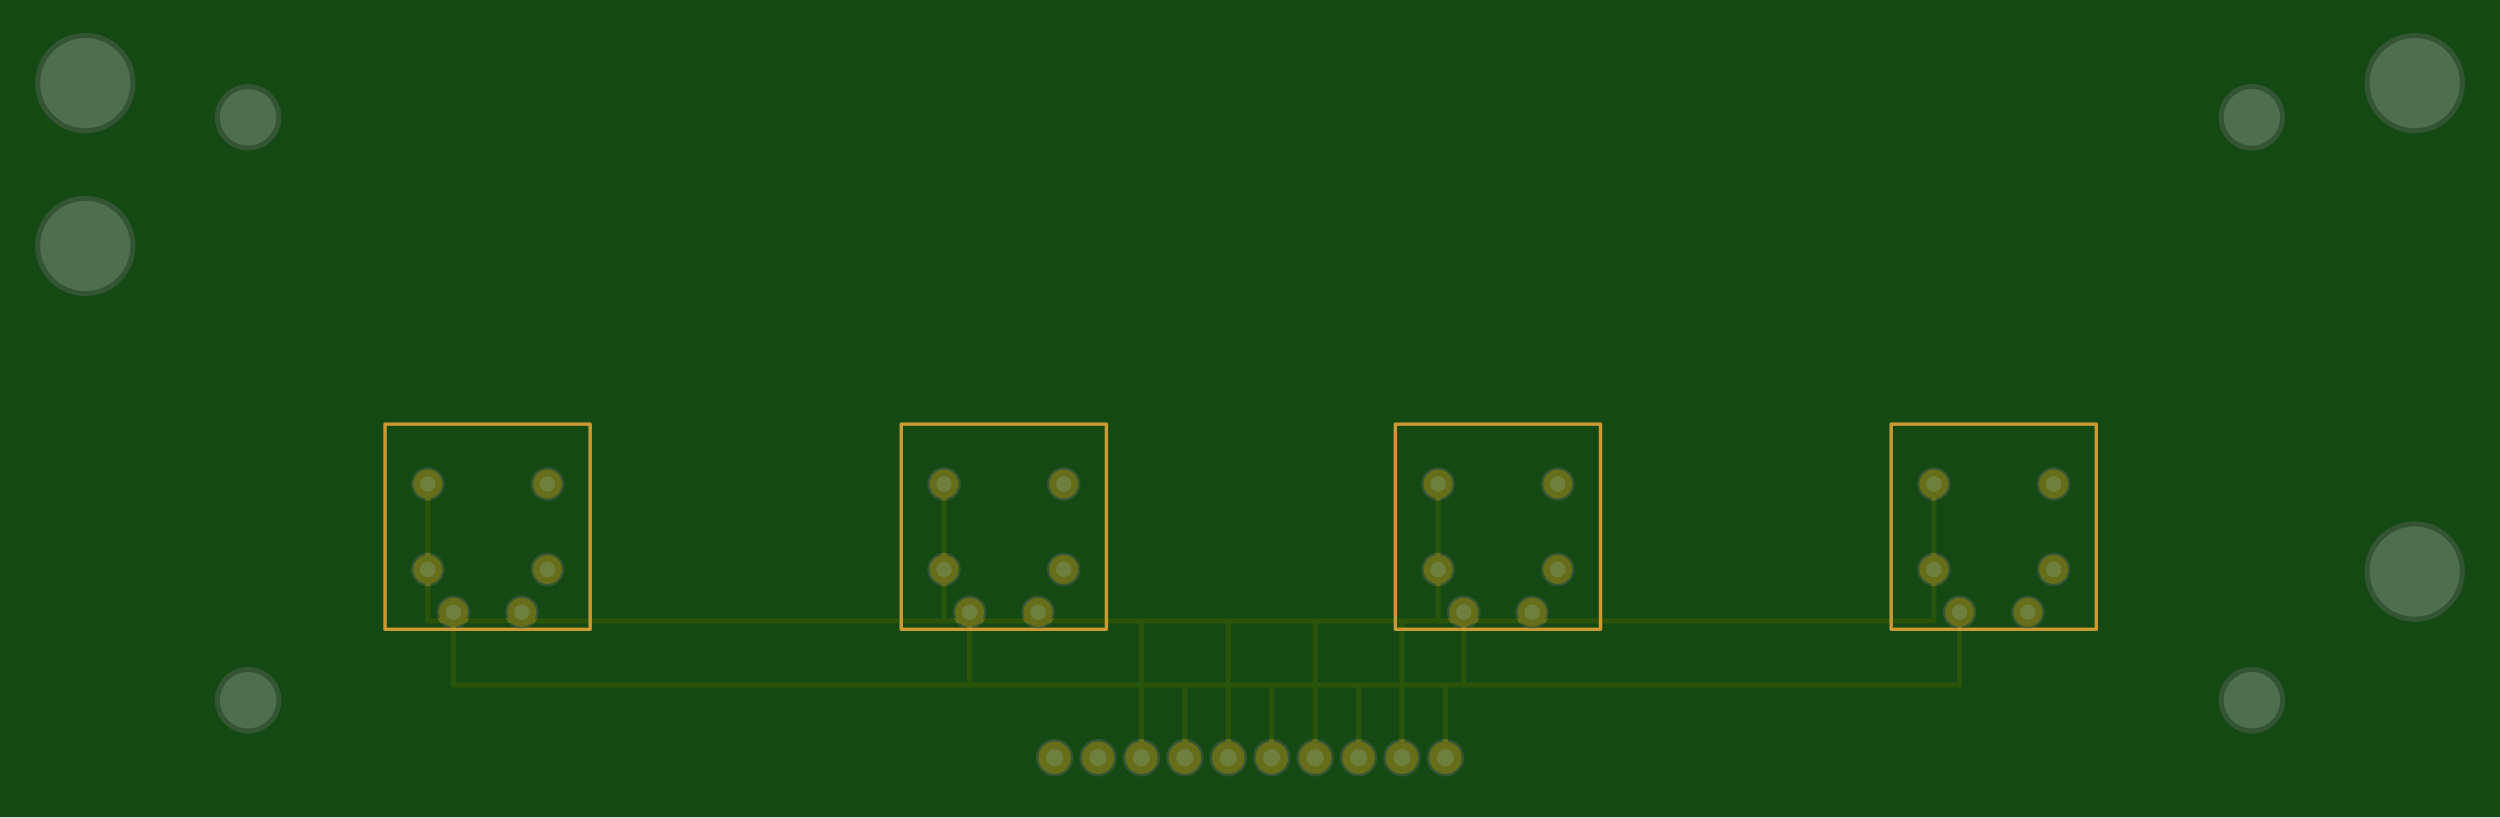
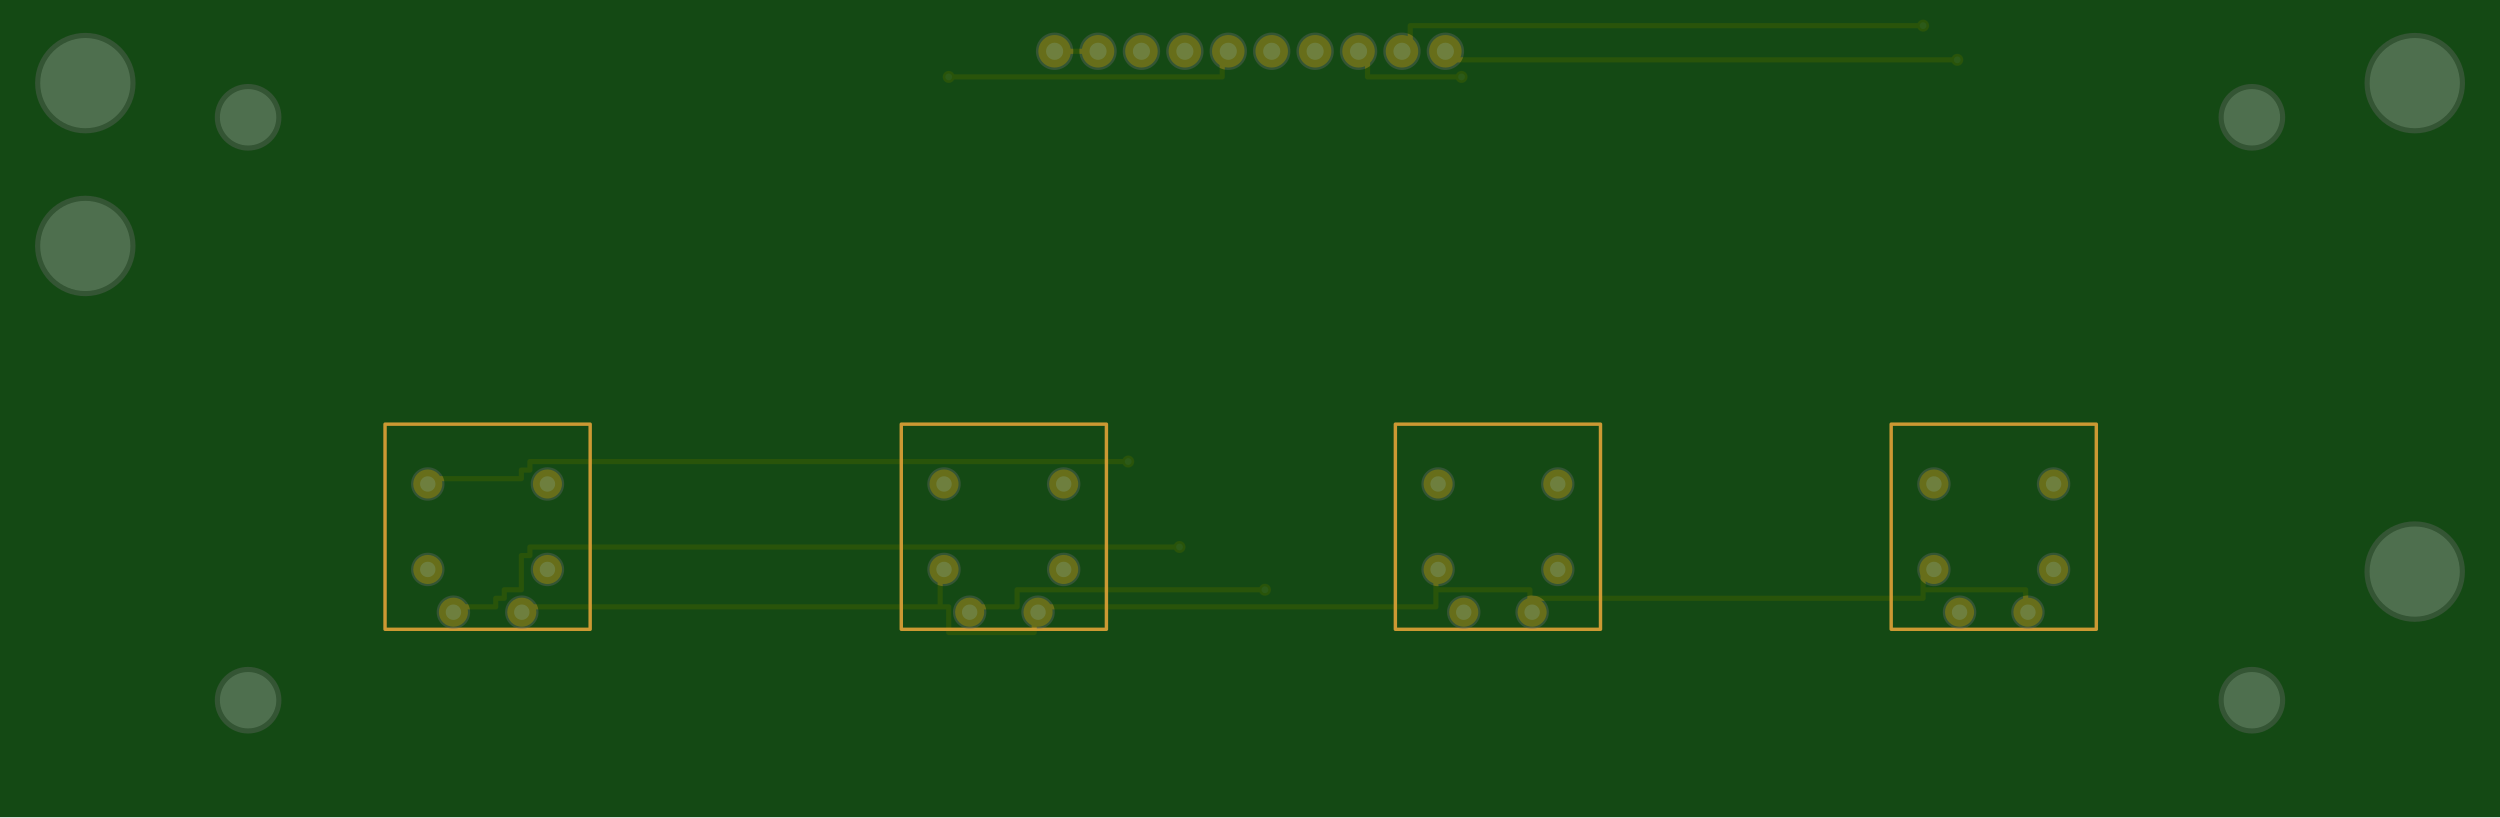
<svg xmlns="http://www.w3.org/2000/svg" version="1.1" stroke-linecap="round" stroke-linejoin="round" stroke-width="0" fill-rule="evenodd" clip-rule="evenodd" fill="#c93" stroke="#c93" viewBox="0 -47.825 146.25 47.825" width="146.25" height="47.825" style="background:#111">
  <defs>
-     <mask id="drill-rJOtbEvLoEqp">
+     <mask id="drill-_8NfL0kxFnr6">
      <rect x="0" y="-47.825" width="146.25" height="47.825" fill="#fff" />
      <g color="#000">
+         <circle cx="25.025" cy="-19.512" r="0.45" />
+         <circle cx="32.025" cy="-19.512" r="0.45" />
+         <circle cx="25.025" cy="-14.512" r="0.45" />
+         <circle cx="32.025" cy="-14.512" r="0.45" />
+         <circle cx="26.525" cy="-12.012" r="0.45" />
+         <circle cx="30.525" cy="-12.012" r="0.45" />
+         <circle cx="55.225" cy="-19.512" r="0.45" />
+         <circle cx="62.225" cy="-19.512" r="0.45" />
+         <circle cx="55.225" cy="-14.512" r="0.45" />
+         <circle cx="62.225" cy="-14.512" r="0.45" />
+         <circle cx="56.725" cy="-12.012" r="0.45" />
+         <circle cx="60.725" cy="-12.012" r="0.45" />
+         <circle cx="84.129" cy="-19.512" r="0.45" />
+         <circle cx="91.129" cy="-19.512" r="0.45" />
+         <circle cx="84.129" cy="-14.512" r="0.45" />
+         <circle cx="91.129" cy="-14.512" r="0.45" />
+         <circle cx="85.629" cy="-12.012" r="0.45" />
+         <circle cx="89.629" cy="-12.012" r="0.45" />
        <circle cx="113.134" cy="-19.512" r="0.45" />
        <circle cx="120.134" cy="-19.512" r="0.45" />
        <circle cx="113.134" cy="-14.512" r="0.45" />
        <circle cx="120.134" cy="-14.512" r="0.45" />
        <circle cx="114.634" cy="-12.012" r="0.45" />
        <circle cx="118.634" cy="-12.012" r="0.45" />
-         <circle cx="84.129" cy="-19.512" r="0.45" />
-         <circle cx="91.129" cy="-19.512" r="0.45" />
-         <circle cx="84.129" cy="-14.512" r="0.45" />
-         <circle cx="91.129" cy="-14.512" r="0.45" />
-         <circle cx="85.629" cy="-12.012" r="0.45" />
-         <circle cx="89.629" cy="-12.012" r="0.45" />
-         <circle cx="55.225" cy="-19.512" r="0.45" />
-         <circle cx="62.225" cy="-19.512" r="0.45" />
-         <circle cx="55.225" cy="-14.512" r="0.45" />
-         <circle cx="62.225" cy="-14.512" r="0.45" />
-         <circle cx="56.725" cy="-12.012" r="0.45" />
-         <circle cx="60.725" cy="-12.012" r="0.45" />
-         <circle cx="25.025" cy="-19.512" r="0.45" />
-         <circle cx="32.025" cy="-19.512" r="0.45" />
-         <circle cx="25.025" cy="-14.512" r="0.45" />
-         <circle cx="32.025" cy="-14.512" r="0.45" />
-         <circle cx="26.525" cy="-12.012" r="0.45" />
-         <circle cx="30.525" cy="-12.012" r="0.45" />
-         <circle cx="61.695" cy="-3.5" r="0.5" />
-         <circle cx="64.235" cy="-3.5" r="0.5" />
-         <circle cx="66.775" cy="-3.5" r="0.5" />
-         <circle cx="69.315" cy="-3.5" r="0.5" />
-         <circle cx="71.855" cy="-3.5" r="0.5" />
-         <circle cx="74.395" cy="-3.5" r="0.5" />
-         <circle cx="76.935" cy="-3.5" r="0.5" />
-         <circle cx="79.475" cy="-3.5" r="0.5" />
-         <circle cx="82.015" cy="-3.5" r="0.5" />
-         <circle cx="84.555" cy="-3.5" r="0.5" />
+         <circle cx="61.695" cy="-44.825" r="0.5" />
+         <circle cx="64.235" cy="-44.825" r="0.5" />
+         <circle cx="66.775" cy="-44.825" r="0.5" />
+         <circle cx="69.315" cy="-44.825" r="0.5" />
+         <circle cx="71.855" cy="-44.825" r="0.5" />
+         <circle cx="74.395" cy="-44.825" r="0.5" />
+         <circle cx="76.935" cy="-44.825" r="0.5" />
+         <circle cx="79.475" cy="-44.825" r="0.5" />
+         <circle cx="82.015" cy="-44.825" r="0.5" />
+         <circle cx="84.555" cy="-44.825" r="0.5" />
+         <circle cx="85.5" cy="-43.325" r="0.2" />
+         <circle cx="55.5" cy="-43.325" r="0.2" />
+         <circle cx="74" cy="-13.325" r="0.2" />
+         <circle cx="112.5" cy="-46.325" r="0.2" />
+         <circle cx="114.5" cy="-44.325" r="0.2" />
+         <circle cx="66" cy="-20.825" r="0.2" />
+         <circle cx="69" cy="-15.825" r="0.2" />
        <circle cx="141.264" cy="-42.962" r="2.638" />
        <circle cx="4.992" cy="-42.963" r="2.638" />
        <circle cx="141.26" cy="-14.387" r="2.638" />
        <circle cx="4.989" cy="-33.437" r="2.638" />
        <circle cx="14.514" cy="-6.862" r="1.649" />
        <circle cx="14.514" cy="-40.963" r="1.649" />
        <circle cx="131.735" cy="-40.963" r="1.649" />
        <circle cx="131.735" cy="-6.862" r="1.649" />
      </g>
    </mask>
-     <mask id="resist-rJOtbEvLoEqp">
+     <mask id="resist-_8NfL0kxFnr6">
      <rect x="0" y="-47.825" width="146.25" height="47.825" fill="#fff" />
      <g color="#000">
        <circle cx="141.264" cy="-42.962" r="2.938" />
        <circle cx="4.992" cy="-42.963" r="2.938" />
        <circle cx="141.26" cy="-14.387" r="2.938" />
        <circle cx="4.989" cy="-33.437" r="2.938" />
        <circle cx="14.514" cy="-6.863" r="1.949" />
        <circle cx="14.514" cy="-40.963" r="1.949" />
        <circle cx="131.735" cy="-40.963" r="1.949" />
        <circle cx="131.735" cy="-6.863" r="1.949" />
+         <circle cx="25.025" cy="-19.512" r="0.978" />
+         <circle cx="32.025" cy="-19.512" r="0.978" />
+         <circle cx="25.025" cy="-14.512" r="0.978" />
+         <circle cx="32.025" cy="-14.512" r="0.978" />
+         <circle cx="26.525" cy="-12.012" r="0.978" />
+         <circle cx="30.525" cy="-12.012" r="0.978" />
+         <circle cx="55.225" cy="-19.512" r="0.978" />
+         <circle cx="62.225" cy="-19.512" r="0.978" />
+         <circle cx="55.225" cy="-14.512" r="0.978" />
+         <circle cx="62.225" cy="-14.512" r="0.978" />
+         <circle cx="56.725" cy="-12.012" r="0.978" />
+         <circle cx="60.725" cy="-12.012" r="0.978" />
+         <circle cx="84.129" cy="-19.512" r="0.978" />
+         <circle cx="91.129" cy="-19.512" r="0.978" />
+         <circle cx="84.129" cy="-14.512" r="0.978" />
+         <circle cx="91.129" cy="-14.512" r="0.978" />
+         <circle cx="85.629" cy="-12.012" r="0.978" />
+         <circle cx="89.629" cy="-12.012" r="0.978" />
        <circle cx="113.134" cy="-19.512" r="0.978" />
        <circle cx="120.134" cy="-19.512" r="0.978" />
        <circle cx="113.134" cy="-14.512" r="0.978" />
        <circle cx="120.134" cy="-14.512" r="0.978" />
        <circle cx="114.634" cy="-12.012" r="0.978" />
        <circle cx="118.634" cy="-12.012" r="0.978" />
-         <circle cx="84.129" cy="-19.512" r="0.978" />
-         <circle cx="91.129" cy="-19.512" r="0.978" />
-         <circle cx="84.129" cy="-14.512" r="0.978" />
-         <circle cx="91.129" cy="-14.512" r="0.978" />
-         <circle cx="85.629" cy="-12.012" r="0.978" />
-         <circle cx="89.629" cy="-12.012" r="0.978" />
-         <circle cx="55.225" cy="-19.512" r="0.978" />
-         <circle cx="62.225" cy="-19.512" r="0.978" />
-         <circle cx="55.225" cy="-14.512" r="0.978" />
-         <circle cx="62.225" cy="-14.512" r="0.978" />
-         <circle cx="56.725" cy="-12.012" r="0.978" />
-         <circle cx="60.725" cy="-12.012" r="0.978" />
-         <circle cx="25.025" cy="-19.512" r="0.978" />
-         <circle cx="32.025" cy="-19.512" r="0.978" />
-         <circle cx="25.025" cy="-14.512" r="0.978" />
-         <circle cx="32.025" cy="-14.512" r="0.978" />
-         <circle cx="26.525" cy="-12.012" r="0.978" />
-         <circle cx="30.525" cy="-12.012" r="0.978" />
-         <circle cx="61.695" cy="-3.5" r="1.093" />
-         <circle cx="64.235" cy="-3.5" r="1.093" />
-         <circle cx="66.775" cy="-3.5" r="1.093" />
-         <circle cx="69.315" cy="-3.5" r="1.093" />
-         <circle cx="71.855" cy="-3.5" r="1.093" />
-         <circle cx="74.395" cy="-3.5" r="1.093" />
-         <circle cx="76.935" cy="-3.5" r="1.093" />
-         <circle cx="79.475" cy="-3.5" r="1.093" />
-         <circle cx="82.015" cy="-3.5" r="1.093" />
-         <circle cx="84.555" cy="-3.5" r="1.093" />
+         <circle cx="61.695" cy="-44.825" r="1.093" />
+         <circle cx="64.235" cy="-44.825" r="1.093" />
+         <circle cx="66.775" cy="-44.825" r="1.093" />
+         <circle cx="69.315" cy="-44.825" r="1.093" />
+         <circle cx="71.855" cy="-44.825" r="1.093" />
+         <circle cx="74.395" cy="-44.825" r="1.093" />
+         <circle cx="76.935" cy="-44.825" r="1.093" />
+         <circle cx="79.475" cy="-44.825" r="1.093" />
+         <circle cx="82.015" cy="-44.825" r="1.093" />
+         <circle cx="84.555" cy="-44.825" r="1.093" />
      </g>
    </mask>
-     <clipPath id="shape-rJOtbEvLoEqp">
+     <clipPath id="shape-_8NfL0kxFnr6">
      <path d="M0 -47.825L146.25 -47.825L146.25 0L0 0L0 -47.825" />
    </clipPath>
  </defs>
-   <g clip-path="url(#shape-rJOtbEvLoEqp)">
-     <g mask="url(#drill-rJOtbEvLoEqp)">
+   <g clip-path="url(#shape-_8NfL0kxFnr6)">
+     <g mask="url(#drill-_8NfL0kxFnr6)">
      <rect fill="#666" x="0" y="-47.825" width="146.25" height="47.825" />
      <g color="#c93">
+         <circle cx="25.025" cy="-19.512" r="0.85" />
+         <circle cx="32.025" cy="-19.512" r="0.85" />
+         <circle cx="25.025" cy="-14.512" r="0.85" />
+         <circle cx="32.025" cy="-14.512" r="0.85" />
+         <circle cx="26.525" cy="-12.012" r="0.85" />
+         <circle cx="30.525" cy="-12.012" r="0.85" />
+         <circle cx="55.225" cy="-19.512" r="0.85" />
+         <circle cx="62.225" cy="-19.512" r="0.85" />
+         <circle cx="55.225" cy="-14.512" r="0.85" />
+         <circle cx="62.225" cy="-14.512" r="0.85" />
+         <circle cx="56.725" cy="-12.012" r="0.85" />
+         <circle cx="60.725" cy="-12.012" r="0.85" />
+         <circle cx="84.129" cy="-19.512" r="0.85" />
+         <circle cx="91.129" cy="-19.512" r="0.85" />
+         <circle cx="84.129" cy="-14.512" r="0.85" />
+         <circle cx="91.129" cy="-14.512" r="0.85" />
+         <circle cx="85.629" cy="-12.012" r="0.85" />
+         <circle cx="89.629" cy="-12.012" r="0.85" />
        <circle cx="113.134" cy="-19.512" r="0.85" />
        <circle cx="120.134" cy="-19.512" r="0.85" />
        <circle cx="113.134" cy="-14.512" r="0.85" />
        <circle cx="120.134" cy="-14.512" r="0.85" />
        <circle cx="114.634" cy="-12.012" r="0.85" />
        <circle cx="118.634" cy="-12.012" r="0.85" />
-         <circle cx="84.129" cy="-19.512" r="0.85" />
-         <circle cx="91.129" cy="-19.512" r="0.85" />
-         <circle cx="84.129" cy="-14.512" r="0.85" />
-         <circle cx="91.129" cy="-14.512" r="0.85" />
-         <circle cx="85.629" cy="-12.012" r="0.85" />
-         <circle cx="89.629" cy="-12.012" r="0.85" />
-         <circle cx="55.225" cy="-19.512" r="0.85" />
-         <circle cx="62.225" cy="-19.512" r="0.85" />
-         <circle cx="55.225" cy="-14.512" r="0.85" />
-         <circle cx="62.225" cy="-14.512" r="0.85" />
-         <circle cx="56.725" cy="-12.012" r="0.85" />
-         <circle cx="60.725" cy="-12.012" r="0.85" />
-         <circle cx="25.025" cy="-19.512" r="0.85" />
-         <circle cx="32.025" cy="-19.512" r="0.85" />
-         <circle cx="25.025" cy="-14.512" r="0.85" />
-         <circle cx="32.025" cy="-14.512" r="0.85" />
-         <circle cx="26.525" cy="-12.012" r="0.85" />
-         <circle cx="30.525" cy="-12.012" r="0.85" />
-         <circle cx="61.695" cy="-3.5" r="0.95" />
-         <circle cx="64.235" cy="-3.5" r="0.95" />
-         <circle cx="66.775" cy="-3.5" r="0.95" />
-         <circle cx="69.315" cy="-3.5" r="0.95" />
-         <circle cx="71.855" cy="-3.5" r="0.95" />
-         <circle cx="74.395" cy="-3.5" r="0.95" />
-         <circle cx="76.935" cy="-3.5" r="0.95" />
-         <circle cx="79.475" cy="-3.5" r="0.95" />
-         <circle cx="82.015" cy="-3.5" r="0.95" />
-         <circle cx="84.555" cy="-3.5" r="0.95" />
-         <path stroke-width="0.3" fill="none" d="M113.134 -19.512L113.134 -11.506L66.775 -11.506L66.775 -3.5M114.634 -12.012L114.634 -7.756L69.315 -7.756L69.315 -3.5M84.129 -19.512L84.129 -11.506L71.855 -11.506L71.855 -3.5M85.629 -12.012L85.629 -7.756L74.395 -7.756L74.395 -3.5M55.225 -19.512L55.225 -11.506L76.935 -11.506L76.935 -3.5M56.725 -12.012L56.725 -7.756L79.475 -7.756L79.475 -3.5M25.025 -19.512L25.025 -11.506L82.015 -11.506L82.015 -3.5M26.525 -12.012L26.525 -7.756L84.555 -7.756L84.555 -3.5" />
+         <circle cx="61.695" cy="-44.825" r="0.95" />
+         <circle cx="64.235" cy="-44.825" r="0.95" />
+         <circle cx="66.775" cy="-44.825" r="0.95" />
+         <circle cx="69.315" cy="-44.825" r="0.95" />
+         <circle cx="71.855" cy="-44.825" r="0.95" />
+         <circle cx="74.395" cy="-44.825" r="0.95" />
+         <circle cx="76.935" cy="-44.825" r="0.95" />
+         <circle cx="79.475" cy="-44.825" r="0.95" />
+         <circle cx="82.015" cy="-44.825" r="0.95" />
+         <circle cx="84.555" cy="-44.825" r="0.95" />
+         <path stroke-width="0.3" fill="none" d="M85.5 -43.325L80 -43.325L80 -44.325" />
+         <circle cx="85.5" cy="-43.325" r="0.35" />
+         <path stroke-width="0.3" fill="none" d="M55.5 -43.325L71.5 -43.325L71.5 -44.325" />
+         <circle cx="55.5" cy="-43.325" r="0.35" />
+         <path stroke-width="0.3" fill="none" d="M57 -12.325L59.5 -12.325L59.5 -13.325L74 -13.325" />
+         <circle cx="74" cy="-13.325" r="0.35" />
+         <path stroke-width="0.3" fill="none" d="M112.5 -46.325L82.5 -46.325L82.5 -45.325" />
+         <circle cx="112.5" cy="-46.325" r="0.35" />
+         <path stroke-width="0.3" fill="none" d="M114.5 -44.325L85 -44.325" />
+         <circle cx="114.5" cy="-44.325" r="0.35" />
+         <path stroke-width="0.3" fill="none" d="M25.5 -19.825L30.5 -19.825L30.5 -20.325L31 -20.325L31 -20.825L66 -20.825" />
+         <circle cx="66" cy="-20.825" r="0.35" />
+         <path stroke-width="0.3" fill="none" d="M27 -12.325L29 -12.325L29 -12.825L29.5 -12.825L29.5 -13.325L30.5 -13.325L30.5 -15.325L31 -15.325L31 -15.825L69 -15.825" />
+         <circle cx="69" cy="-15.825" r="0.35" />
+         <path stroke-width="0.3" fill="none" d="M31 -12.325L55 -12.325L55 -14.325M55 -12.325L55.5 -12.325L55.5 -10.825L60.5 -10.825L60.5 -11.825M61 -12.325L84 -12.325L84 -13.825M84 -13.325L89.5 -13.325L89.5 -12.325M89.5 -12.825L112.5 -12.825L112.5 -14.325M112.5 -13.325L118.5 -13.325L118.5 -12.325M62 -44.825L63.5 -44.825" />
      </g>
    </g>
-     <g mask="url(#resist-rJOtbEvLoEqp)">
+     <g mask="url(#resist-_8NfL0kxFnr6)">
      <rect fill="#004200" opacity="0.8" x="0" y="-47.825" width="146.25" height="47.825" />
      <g color="#fff">
-         <path stroke-width="0.2" fill="none" d="M110.634 -23.012L122.634 -23.012L122.634 -11.012L110.634 -11.012L110.634 -23.012M81.629 -23.012L93.629 -23.012L93.629 -11.012L81.629 -11.012L81.629 -23.012M52.725 -23.012L64.725 -23.012L64.725 -11.012L52.725 -11.012L52.725 -23.012M22.525 -23.012L34.525 -23.012L34.525 -11.012L22.525 -11.012L22.525 -23.012" />
+         <path stroke-width="0.2" fill="none" d="M22.525 -23.012L34.525 -23.012L34.525 -11.012L22.525 -11.012L22.525 -23.012M52.725 -23.012L64.725 -23.012L64.725 -11.012L52.725 -11.012L52.725 -23.012M81.629 -23.012L93.629 -23.012L93.629 -11.012L81.629 -11.012L81.629 -23.012M110.634 -23.012L122.634 -23.012L122.634 -11.012L110.634 -11.012L110.634 -23.012" />
      </g>
    </g>
    <g color="#999" />
  </g>
</svg>
